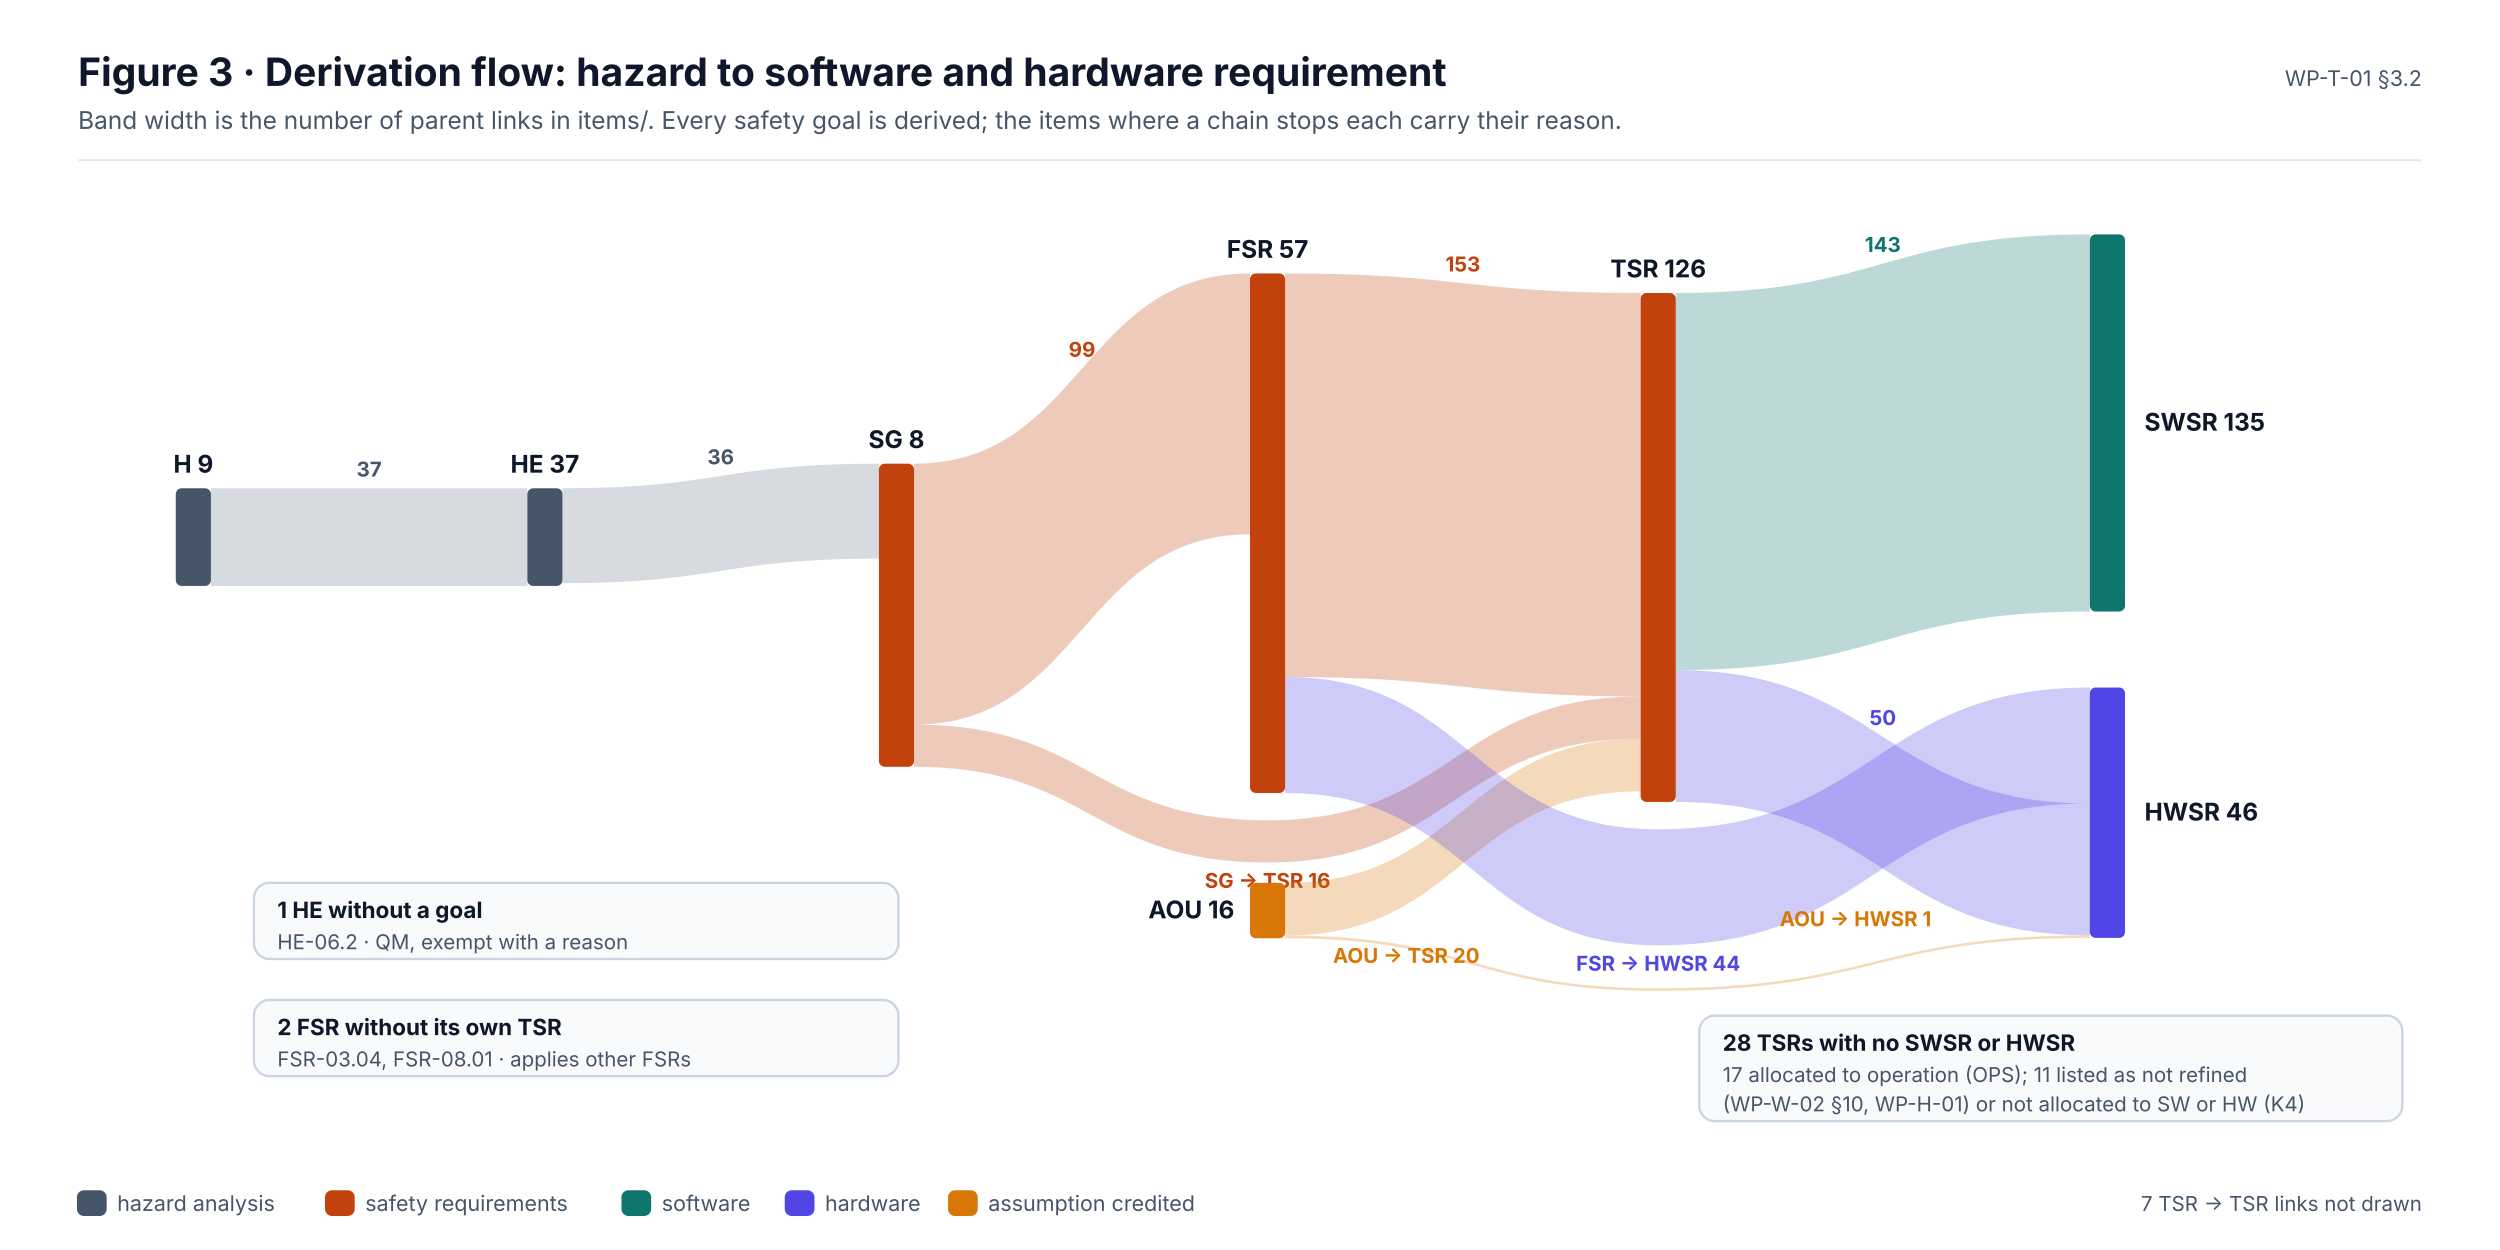
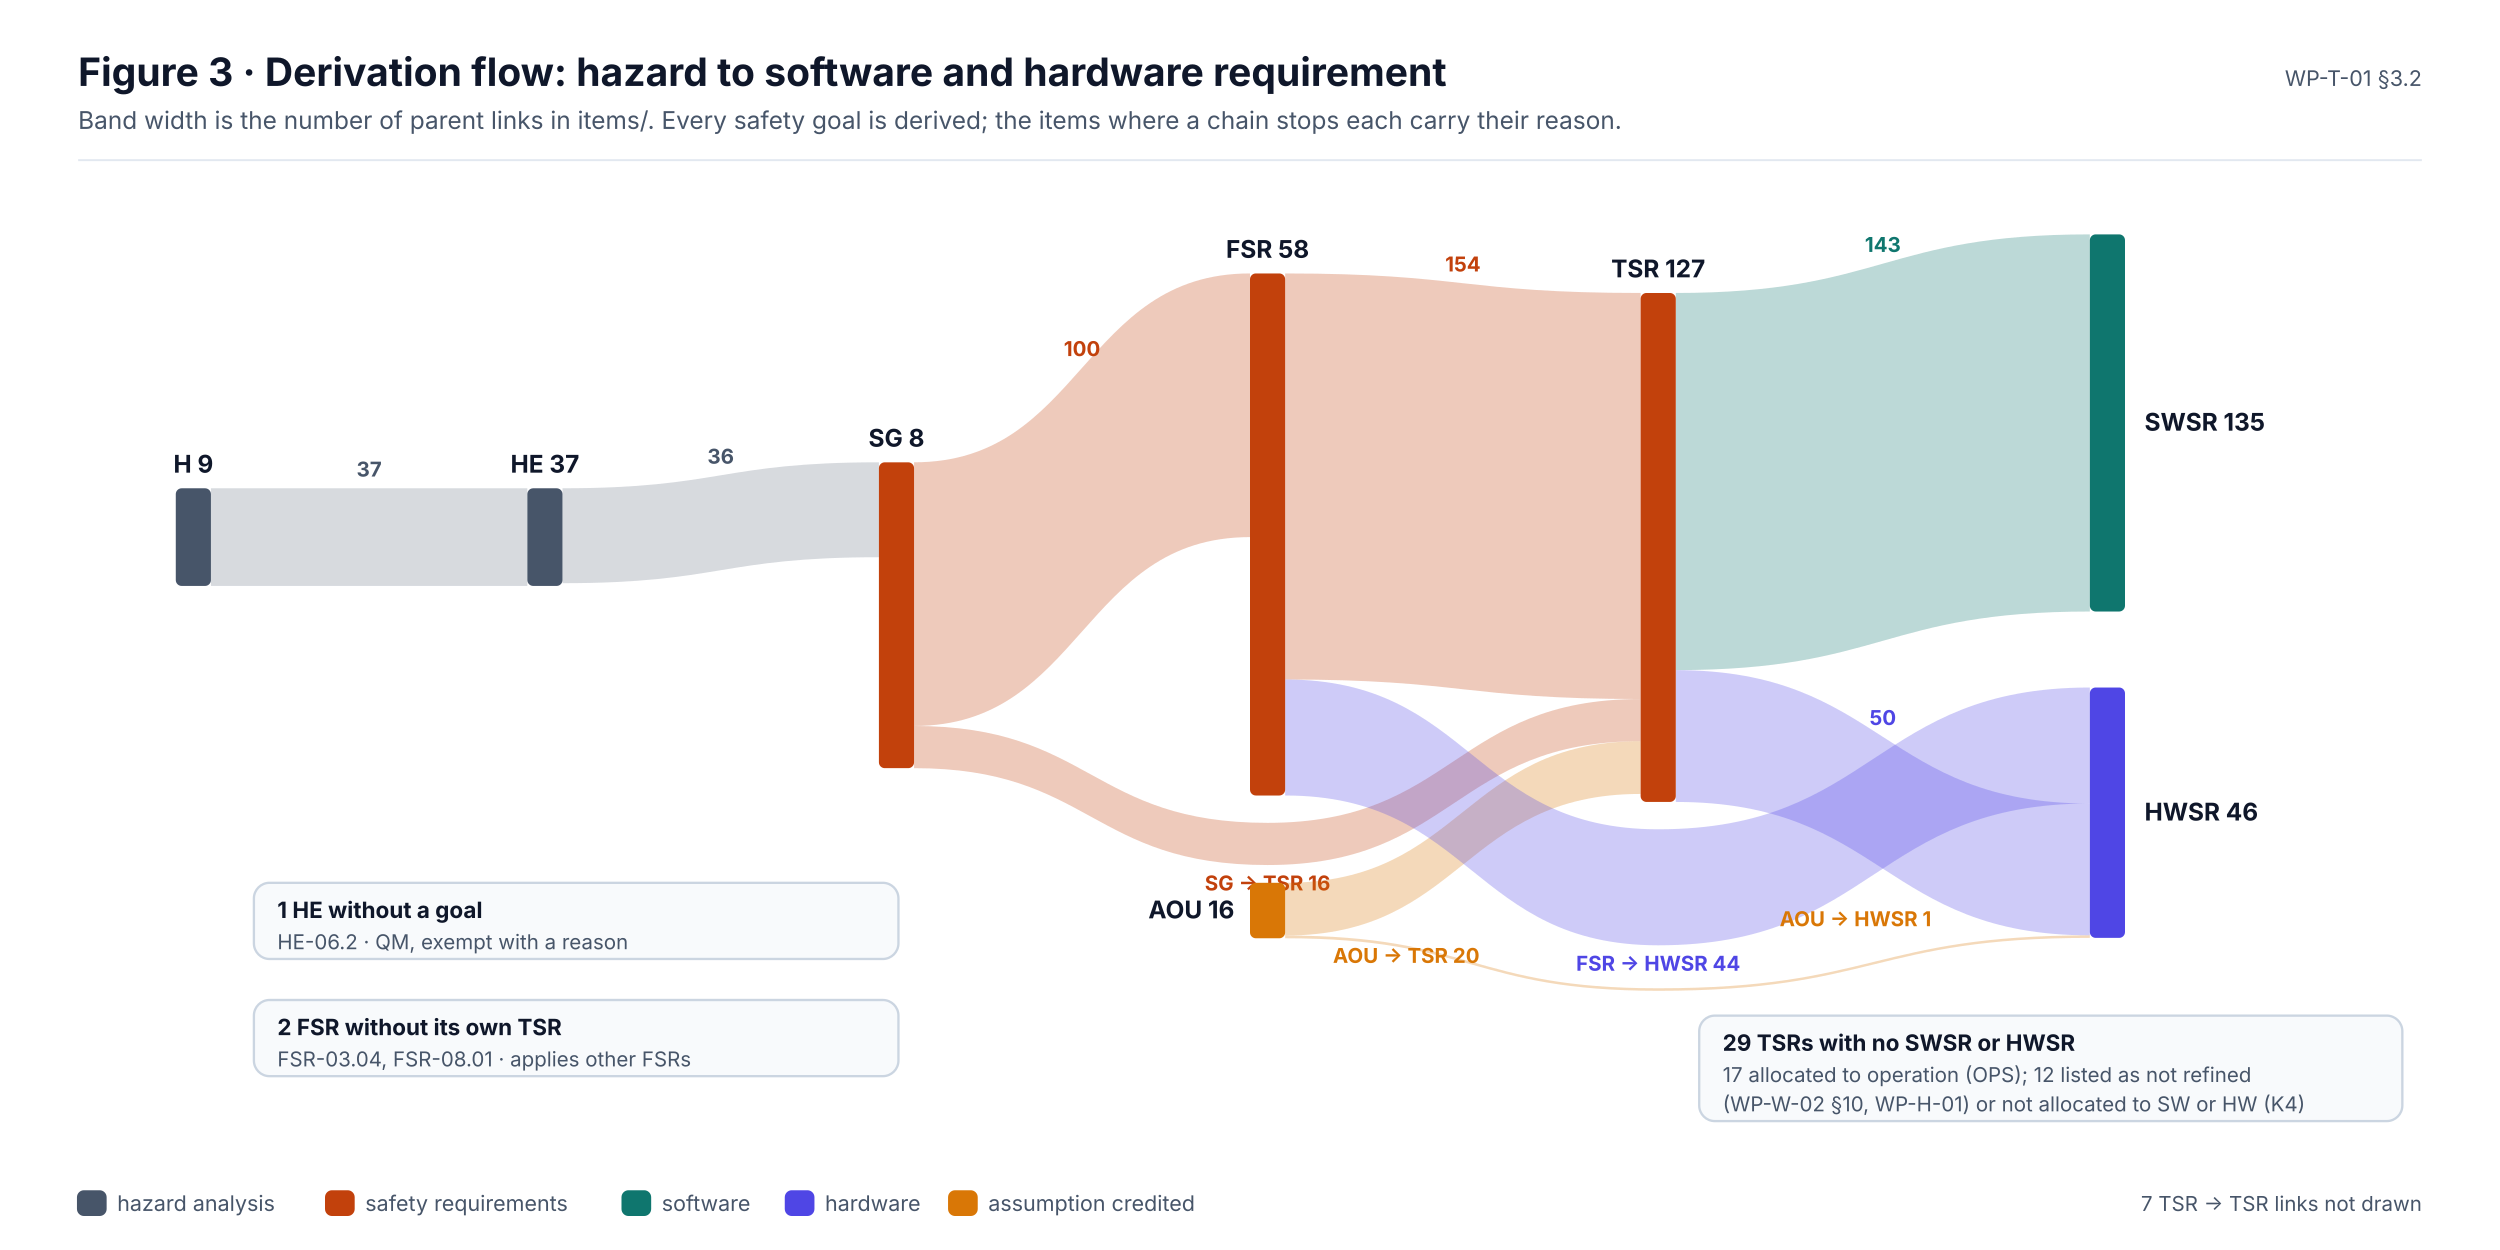
<svg xmlns="http://www.w3.org/2000/svg" width="1280" height="640" viewBox="0 0 1280 640" font-family="Inter, 'Segoe UI', Helvetica, Arial, sans-serif" role="img">
  <defs>
    <marker id="ink" viewBox="0 0 10 10" refX="9" refY="5" markerWidth="7" markerHeight="7" orient="auto-start-reverse">
      <path d="M0,0 L10,5 L0,10 z" fill="#0F172A" />
    </marker>
    <marker id="muted" viewBox="0 0 10 10" refX="9" refY="5" markerWidth="7" markerHeight="7" orient="auto-start-reverse">
      <path d="M0,0 L10,5 L0,10 z" fill="#475569" />
    </marker>
    <marker id="faint" viewBox="0 0 10 10" refX="9" refY="5" markerWidth="7" markerHeight="7" orient="auto-start-reverse">
      <path d="M0,0 L10,5 L0,10 z" fill="#94A3B8" />
    </marker>
    <marker id="safety" viewBox="0 0 10 10" refX="9" refY="5" markerWidth="7" markerHeight="7" orient="auto-start-reverse">
      <path d="M0,0 L10,5 L0,10 z" fill="#C2410C" />
    </marker>
    <marker id="sw" viewBox="0 0 10 10" refX="9" refY="5" markerWidth="7" markerHeight="7" orient="auto-start-reverse">
      <path d="M0,0 L10,5 L0,10 z" fill="#0F766E" />
    </marker>
    <marker id="hw" viewBox="0 0 10 10" refX="9" refY="5" markerWidth="7" markerHeight="7" orient="auto-start-reverse">
      <path d="M0,0 L10,5 L0,10 z" fill="#4F46E5" />
    </marker>
    <marker id="aou" viewBox="0 0 10 10" refX="9" refY="5" markerWidth="7" markerHeight="7" orient="auto-start-reverse">
      <path d="M0,0 L10,5 L0,10 z" fill="#D97706" />
    </marker>
    <marker id="red" viewBox="0 0 10 10" refX="9" refY="5" markerWidth="7" markerHeight="7" orient="auto-start-reverse">
      <path d="M0,0 L10,5 L0,10 z" fill="#D2553F" />
    </marker>
  </defs>
  <rect x="0" y="0" width="1280" height="640" rx="0" fill="#FFFFFF" stroke="none" stroke-width="0" />
  <text x="40" y="44" font-size="20" fill="#0F172A" font-weight="700">Figure 3 · Derivation flow: hazard to software and hardware requirement</text>
  <text x="40" y="66" font-size="12.5" fill="#475569">Band width is the number of parent links in items/. Every safety goal is derived; the items where a chain stops each carry their reason.</text>
  <text x="1240" y="44" font-size="11" fill="#475569" text-anchor="end">WP-T-01 §3.2</text>
  <line x1="40" y1="82" x2="1240" y2="82" stroke="#E2E8F0" stroke-width="1" />
  <path d="M108,250 C189,250 189,250 270,250 L270,300 C189,300 189,300 108,300 Z" fill="#475569" opacity="0.22" />
  <text x="189" y="244" font-size="10.5" fill="#475569" font-weight="700" text-anchor="middle">37</text>
-   <path d="M288,250 C369,250 369,237.4 450,237.4 L450,286 C369,286 369,298.6 288,298.6 Z" fill="#475569" opacity="0.22" />
-   <text x="369" y="237.7" font-size="10.5" fill="#475569" font-weight="700" text-anchor="middle">36</text>
-   <path d="M468,237.4 C554,237.4 554,140 640,140 L640,273.6 C554,273.6 554,371 468,371 Z" fill="#C2410C" opacity="0.28" />
-   <text x="554" y="182.7" font-size="10.5" fill="#C2410C" font-weight="700" text-anchor="middle">99</text>
-   <path d="M468,371 C558.5,371 558.5,420 649,420 C744.5,420 744.5,356.6 840,356.6 L840,378.2 C744.5,378.2 744.5,441.6 649,441.6 C558.5,441.6 558.5,392.6 468,392.6 Z" fill="#C2410C" opacity="0.28" />
-   <text x="649" y="454.6" font-size="10.5" fill="#C2410C" font-weight="700" text-anchor="middle">SG → TSR  16</text>
-   <path d="M658,140 C749,140 749,150 840,150 L840,356.6 C749,356.6 749,346.6 658,346.6 Z" fill="#C2410C" opacity="0.28" />
-   <text x="749" y="139" font-size="10.5" fill="#C2410C" font-weight="700" text-anchor="middle">153</text>
-   <path d="M658,452 C749,452 749,378.2 840,378.2 L840,405.2 C749,405.2 749,479 658,479 Z" fill="#D97706" opacity="0.28" />
+   <path d="M288,250 C369,250 369,236.7 450,236.7 L450,285.3 C369,285.3 369,298.6 288,298.6 Z" fill="#475569" opacity="0.22" />
+   <text x="369" y="237.4" font-size="10.5" fill="#475569" font-weight="700" text-anchor="middle">36</text>
+   <path d="M468,236.7 C554,236.7 554,140 640,140 L640,275 C554,275 554,371.7 468,371.7 Z" fill="#C2410C" opacity="0.28" />
+   <text x="554" y="182.3" font-size="10.5" fill="#C2410C" font-weight="700" text-anchor="middle">100</text>
+   <path d="M468,371.7 C558.5,371.7 558.5,421.3 649,421.3 C744.5,421.3 744.5,357.9 840,357.9 L840,379.5 C744.5,379.5 744.5,442.9 649,442.9 C558.5,442.9 558.5,393.3 468,393.3 Z" fill="#C2410C" opacity="0.28" />
+   <text x="649" y="455.9" font-size="10.5" fill="#C2410C" font-weight="700" text-anchor="middle">SG → TSR  16</text>
+   <path d="M658,140 C749,140 749,150 840,150 L840,357.9 C749,357.9 749,347.9 658,347.9 Z" fill="#C2410C" opacity="0.28" />
+   <text x="749" y="139" font-size="10.5" fill="#C2410C" font-weight="700" text-anchor="middle">154</text>
+   <path d="M658,452 C749,452 749,379.5 840,379.5 L840,406.5 C749,406.5 749,479 658,479 Z" fill="#D97706" opacity="0.28" />
  <text x="720" y="493" font-size="10.5" fill="#D97706" font-weight="700" text-anchor="middle">AOU → TSR  20</text>
  <path d="M858,150 C964,150 964,120 1070,120 L1070,313.1 C964,313.1 964,343.1 858,343.1 Z" fill="#0F766E" opacity="0.28" />
  <text x="964" y="129" font-size="10.5" fill="#0F766E" font-weight="700" text-anchor="middle">143</text>
  <path d="M858,343.1 C964,343.1 964,411.4 1070,411.4 L1070,478.9 C964,478.9 964,410.6 858,410.6 Z" fill="#4F46E5" opacity="0.28" />
  <text x="964" y="371.2" font-size="10.5" fill="#4F46E5" font-weight="700" text-anchor="middle">50</text>
-   <path d="M658,346.6 C753.5,346.6 753.5,424.6 849,424.6 C959.5,424.6 959.5,352 1070,352 L1070,411.4 C959.5,411.4 959.5,484 849,484 C753.5,484 753.5,406 658,406 Z" fill="#4F46E5" opacity="0.28" />
+   <path d="M658,347.9 C753.5,347.9 753.5,424.6 849,424.6 C959.5,424.6 959.5,352 1070,352 L1070,411.4 C959.5,411.4 959.5,484 849,484 C753.5,484 753.5,407.3 658,407.3 Z" fill="#4F46E5" opacity="0.28" />
  <text x="849" y="497" font-size="10.5" fill="#4F46E5" font-weight="700" text-anchor="middle">FSR → HWSR  44</text>
  <path d="M658,479 C753.5,479 753.5,506 849,506 C959.5,506 959.5,478.9 1070,478.9 L1070,480.2 C959.5,480.2 959.5,507.3 849,507.3 C753.5,507.3 753.5,480.4 658,480.4 Z" fill="#D97706" opacity="0.28" />
  <text x="950" y="474.2" font-size="10.5" fill="#D97706" font-weight="700" text-anchor="middle">AOU → HWSR  1</text>
  <rect x="90" y="250" width="18" height="50" rx="3" fill="#475569" stroke="none" stroke-width="0" />
  <text x="99" y="242" font-size="12.5" fill="#0F172A" font-weight="700" text-anchor="middle">H 9</text>
  <rect x="270" y="250" width="18" height="50" rx="3" fill="#475569" stroke="none" stroke-width="0" />
  <text x="279" y="242" font-size="12.5" fill="#0F172A" font-weight="700" text-anchor="middle">HE 37</text>
-   <rect x="450" y="237.4" width="18" height="155.2" rx="3" fill="#C2410C" stroke="none" stroke-width="0" />
-   <text x="459" y="229.4" font-size="12.5" fill="#0F172A" font-weight="700" text-anchor="middle">SG 8</text>
-   <rect x="640" y="140" width="18" height="266" rx="3" fill="#C2410C" stroke="none" stroke-width="0" />
-   <text x="649" y="132" font-size="12.5" fill="#0F172A" font-weight="700" text-anchor="middle">FSR 57</text>
+   <rect x="450" y="236.7" width="18" height="156.6" rx="3" fill="#C2410C" stroke="none" stroke-width="0" />
+   <text x="459" y="228.7" font-size="12.5" fill="#0F172A" font-weight="700" text-anchor="middle">SG 8</text>
+   <rect x="640" y="140" width="18" height="267.3" rx="3" fill="#C2410C" stroke="none" stroke-width="0" />
+   <text x="649" y="132" font-size="12.5" fill="#0F172A" font-weight="700" text-anchor="middle">FSR 58</text>
  <rect x="640" y="452" width="18" height="28.4" rx="3" fill="#D97706" stroke="none" stroke-width="0" />
  <text x="632" y="470.2" font-size="12.5" fill="#0F172A" font-weight="700" text-anchor="end">AOU 16</text>
  <rect x="840" y="150" width="18" height="260.6" rx="3" fill="#C2410C" stroke="none" stroke-width="0" />
-   <text x="849" y="142" font-size="12.5" fill="#0F172A" font-weight="700" text-anchor="middle">TSR 126</text>
+   <text x="849" y="142" font-size="12.5" fill="#0F172A" font-weight="700" text-anchor="middle">TSR 127</text>
  <rect x="1070" y="120" width="18" height="193.1" rx="3" fill="#0F766E" stroke="none" stroke-width="0" />
  <text x="1098" y="220.5" font-size="12.5" fill="#0F172A" font-weight="700">SWSR 135</text>
  <rect x="1070" y="352" width="18" height="128.2" rx="3" fill="#4F46E5" stroke="none" stroke-width="0" />
  <text x="1098" y="420.1" font-size="12.5" fill="#0F172A" font-weight="700">HWSR 46</text>
  <rect x="130" y="452" width="330" height="39" rx="8" fill="#F8FAFC" stroke="#CBD5E1" stroke-width="1.2" />
  <text x="142" y="470" font-size="11.5" fill="#0F172A" font-weight="700">1 HE without a goal</text>
  <text x="142" y="486" font-size="10.5" fill="#475569">HE-06.2 · QM, exempt with a reason</text>
  <rect x="130" y="512" width="330" height="39" rx="8" fill="#F8FAFC" stroke="#CBD5E1" stroke-width="1.2" />
  <text x="142" y="530" font-size="11.5" fill="#0F172A" font-weight="700">2 FSR without its own TSR</text>
  <text x="142" y="546" font-size="10.5" fill="#475569">FSR-03.04, FSR-08.01 · applies other FSRs</text>
  <rect x="870" y="520" width="360" height="54" rx="8" fill="#F8FAFC" stroke="#CBD5E1" stroke-width="1.2" />
-   <text x="882" y="538" font-size="11.5" fill="#0F172A" font-weight="700">28 TSRs with no SWSR or HWSR</text>
-   <text x="882" y="554" font-size="10.5" fill="#475569">17 allocated to operation (OPS); 11 listed as not refined</text>
+   <text x="882" y="538" font-size="11.5" fill="#0F172A" font-weight="700">29 TSRs with no SWSR or HWSR</text>
+   <text x="882" y="554" font-size="10.5" fill="#475569">17 allocated to operation (OPS); 12 listed as not refined</text>
  <text x="882" y="569" font-size="10.5" fill="#475569">(WP-W-02 §10, WP-H-01) or not allocated to SW or HW (K4)</text>
  <rect x="40" y="610" width="14" height="12" rx="3" fill="#475569" stroke="#475569" stroke-width="1.2" />
  <text x="60" y="620" font-size="11" fill="#475569">hazard analysis</text>
  <rect x="167" y="610" width="14" height="12" rx="3" fill="#C2410C" stroke="#C2410C" stroke-width="1.2" />
  <text x="187" y="620" font-size="11" fill="#475569">safety requirements</text>
  <rect x="318.8" y="610" width="14" height="12" rx="3" fill="#0F766E" stroke="#0F766E" stroke-width="1.2" />
  <text x="338.8" y="620" font-size="11" fill="#475569">software</text>
  <rect x="402.4" y="610" width="14" height="12" rx="3" fill="#4F46E5" stroke="#4F46E5" stroke-width="1.2" />
  <text x="422.4" y="620" font-size="11" fill="#475569">hardware</text>
  <rect x="486" y="610" width="14" height="12" rx="3" fill="#D97706" stroke="#D97706" stroke-width="1.2" />
  <text x="506" y="620" font-size="11" fill="#475569">assumption credited</text>
  <text x="1240" y="620" font-size="10.5" fill="#475569" text-anchor="end">7 TSR → TSR links not drawn</text>
</svg>
